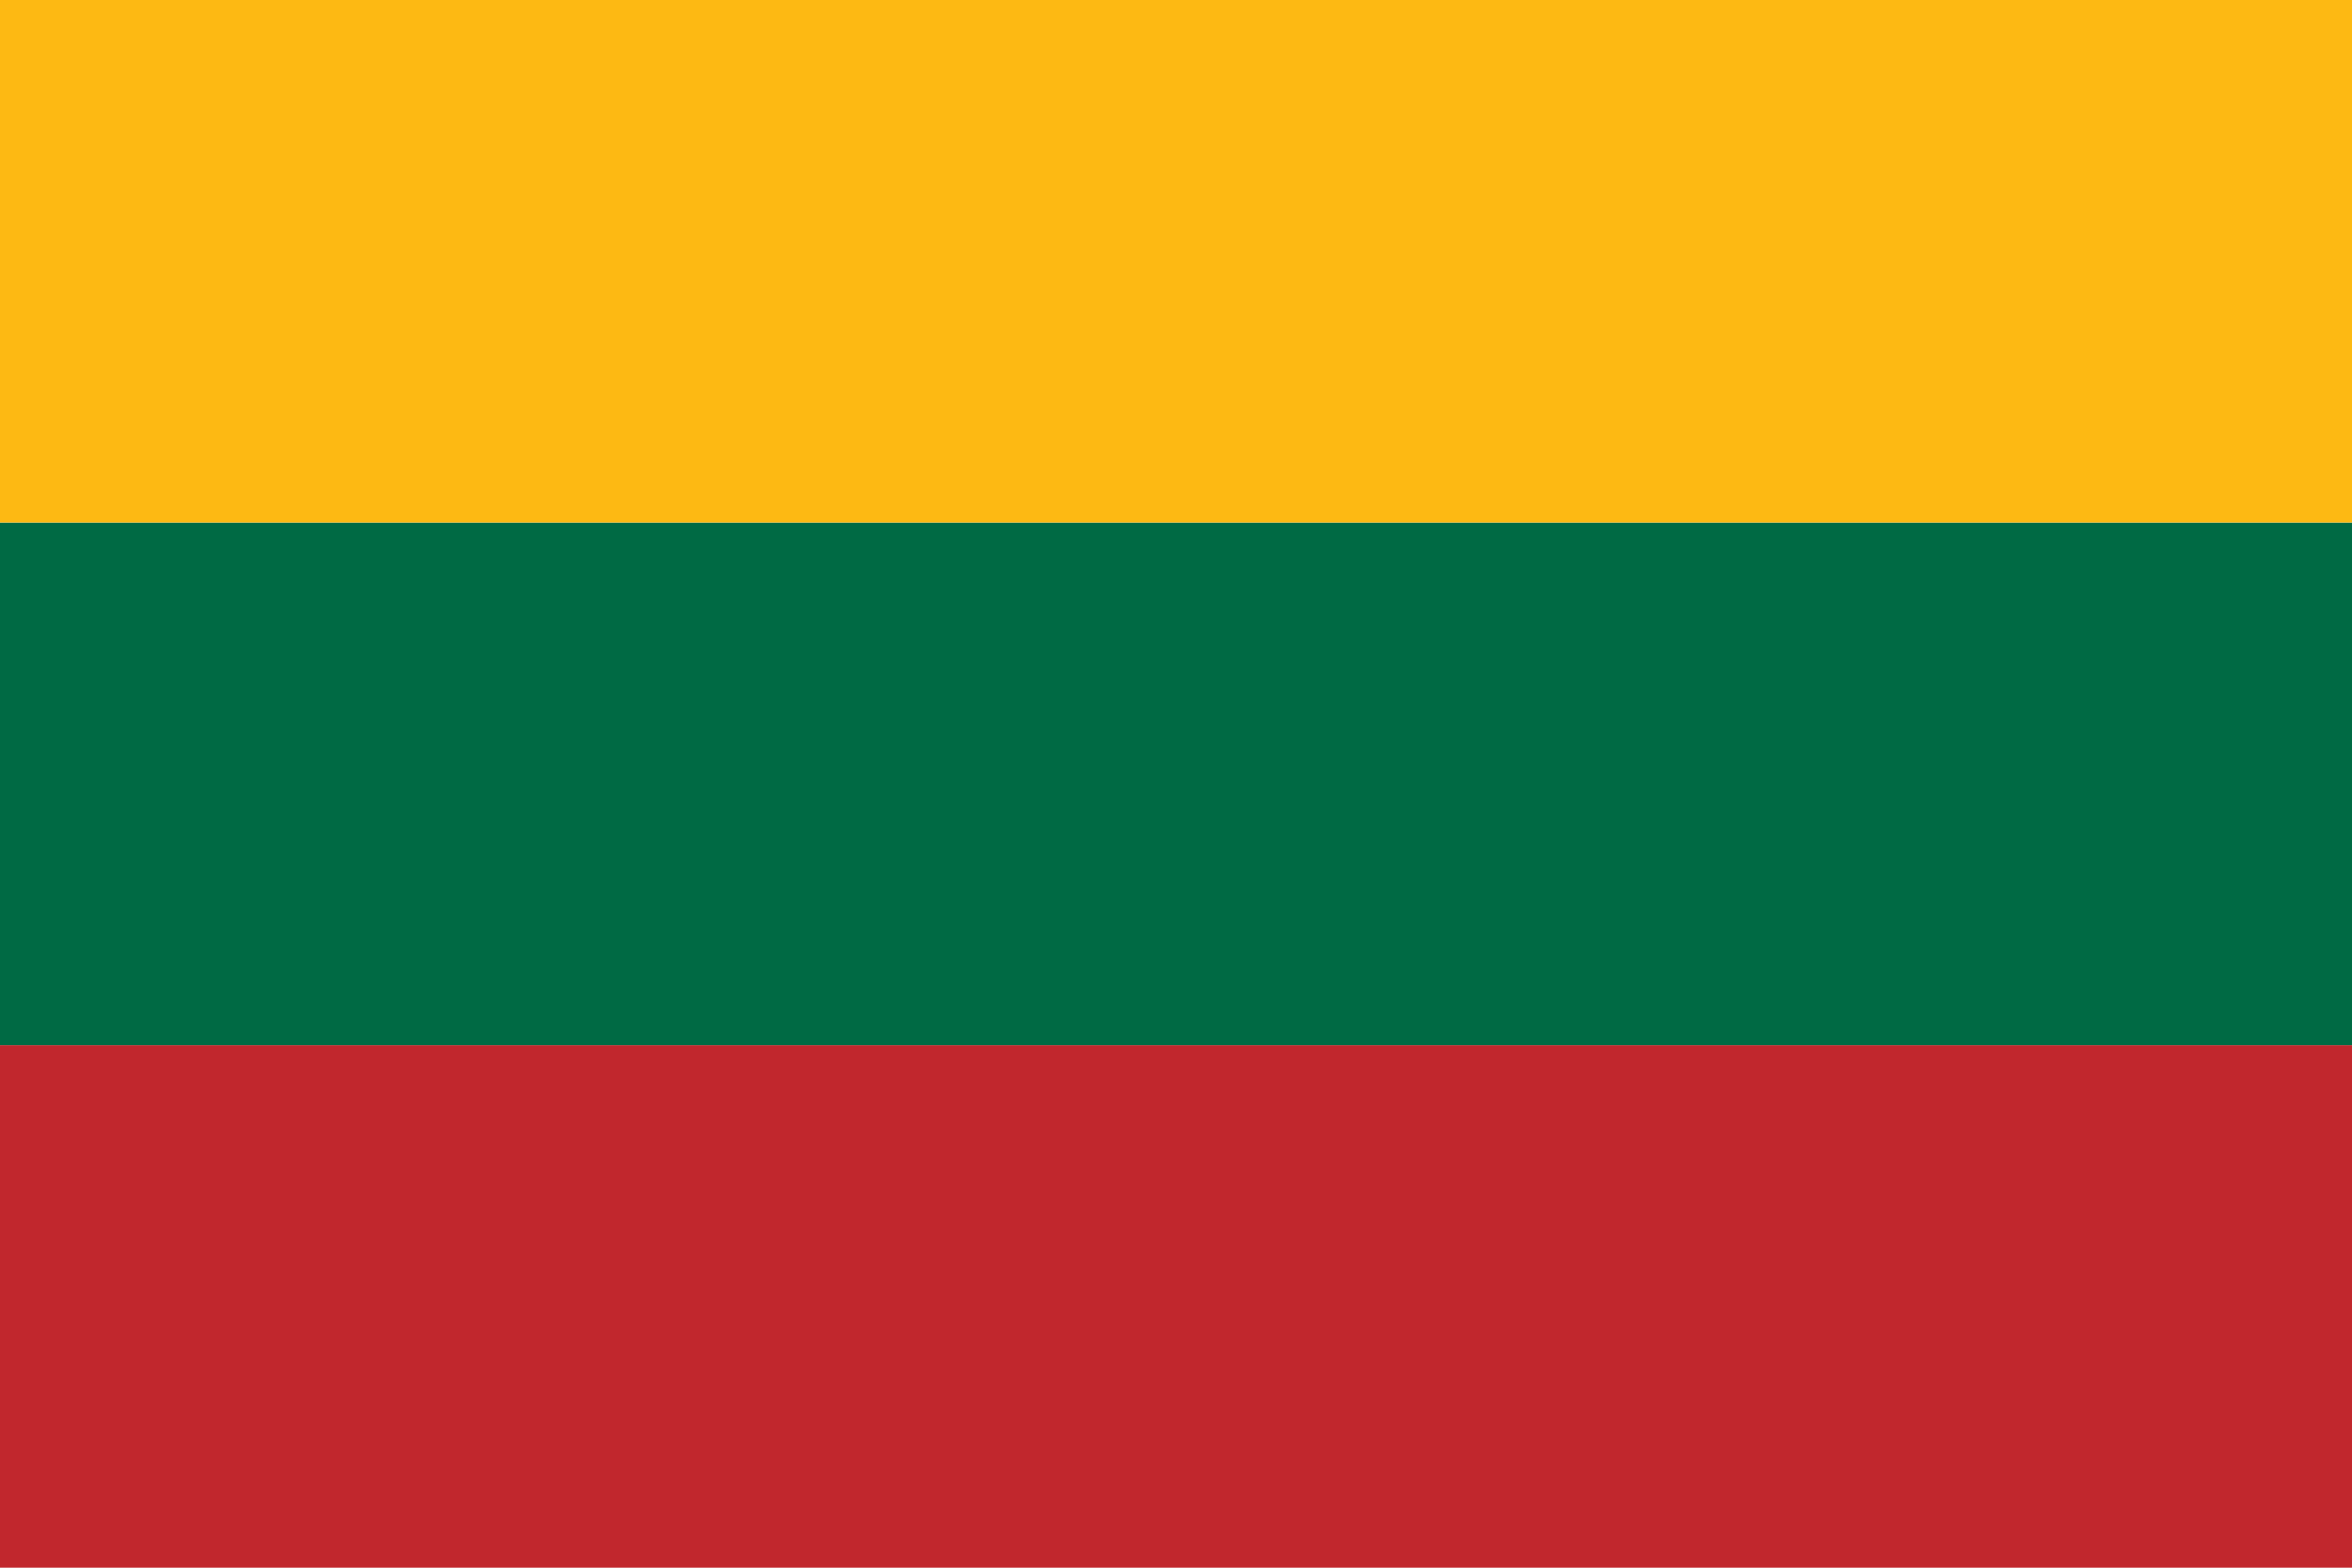
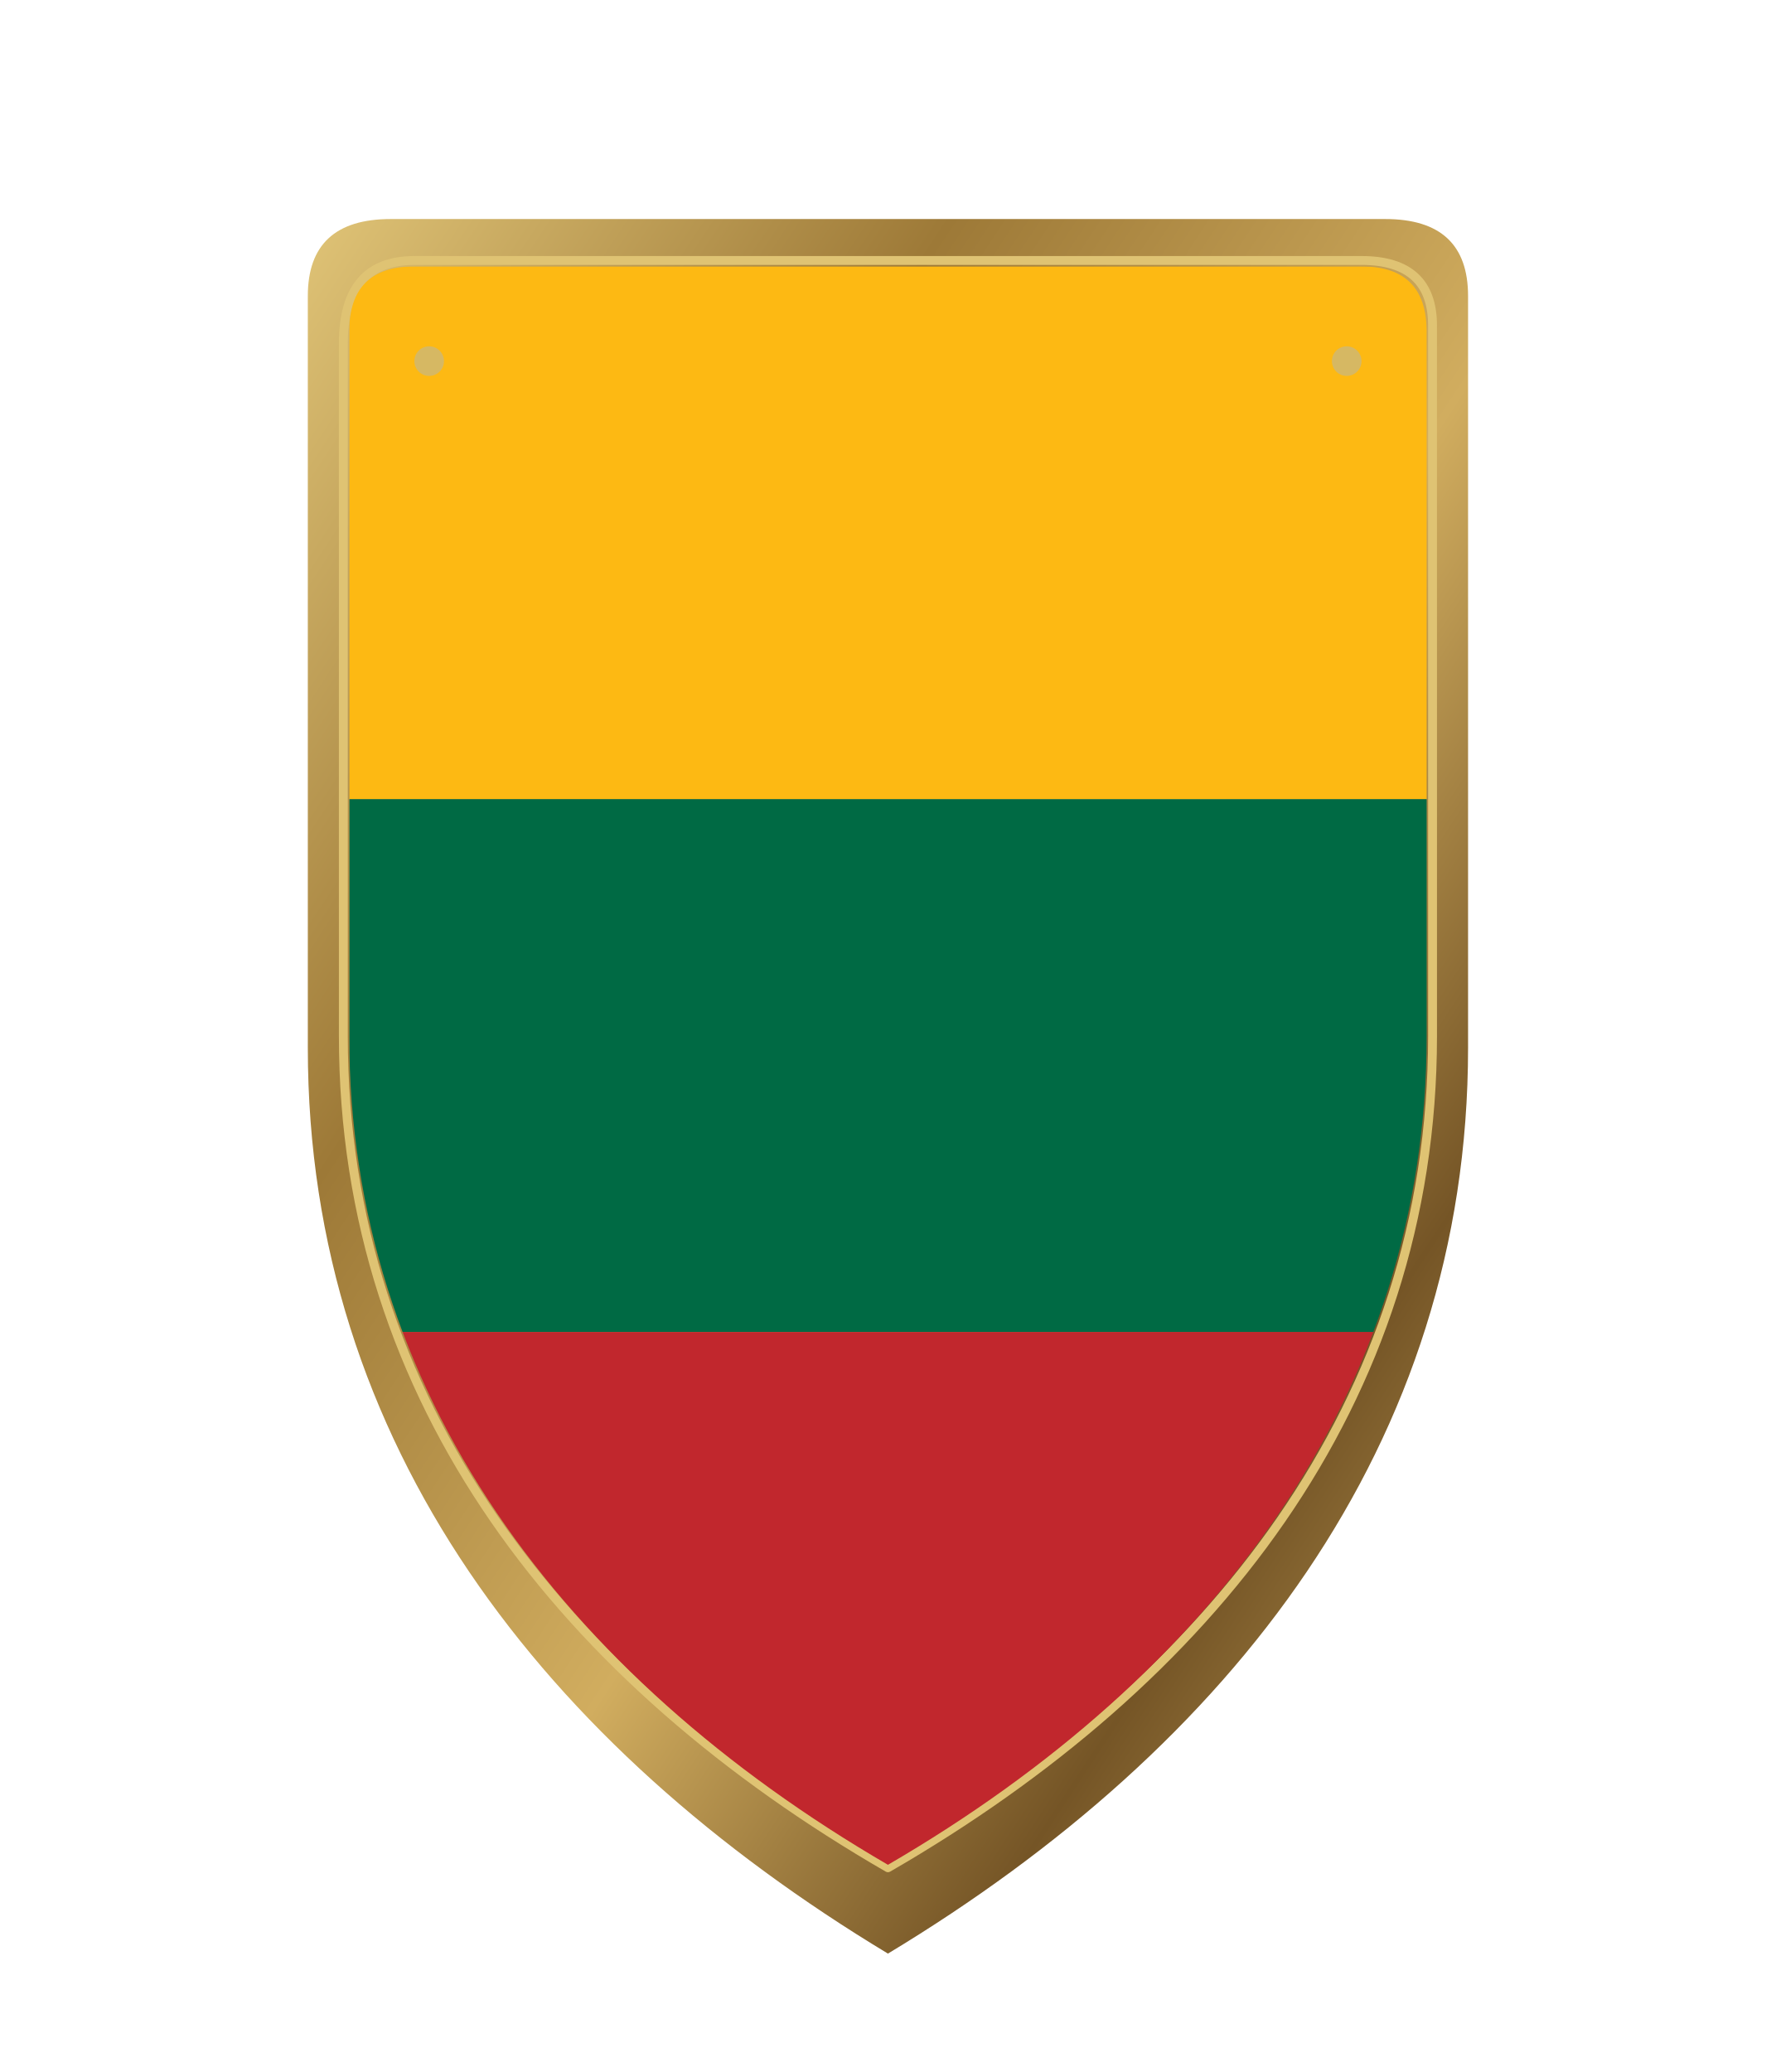
- <svg xmlns="http://www.w3.org/2000/svg" version="1.1" id="Layer_1" x="0px" y="0px" viewBox="0 0 15000 10000" enable-background="new 0 0 15000 10000" xml:space="preserve">
-   <rect y="6666.7" fill="#C1272D" width="15000" height="3333.3" />
-   <rect y="3333.3" fill="#006A44" width="15000" height="3333.3" />
-   <rect y="0" fill="#FDB913" width="15000" height="3333.3" />
+ <svg xmlns="http://www.w3.org/2000/svg" viewBox="0 0 600 700" width="600" height="700">
+   <defs>
+     <linearGradient id="antique-brass" x1="0%" y1="0%" x2="100%" y2="100%">
+       <stop offset="0%" stop-color="#e0c477" />
+       <stop offset="28%" stop-color="#9d7937" />
+       <stop offset="55%" stop-color="#d1ad5f" />
+       <stop offset="78%" stop-color="#755526" />
+       <stop offset="100%" stop-color="#c9a85d" />
+     </linearGradient>
+     <linearGradient id="dark-edge" x1="0%" y1="0%" x2="0%" y2="100%">
+       <stop offset="0%" stop-color="#40392f" />
+       <stop offset="100%" stop-color="#171916" />
+     </linearGradient>
+     <clipPath id="shield-clip">
+       <path d="         M 118 112         Q 118 90 140 90         L 460 90         Q 482 90 482 112         L 482 350         C 482 470 410 566 300 630         C 190 566 118 470 118 350         Z" />
+     </clipPath>
+   </defs>
+   <g id="shield" filter="url(#shield-shadow)">
+     <path id="shield-outer" d="             M 104 100             Q 104 74 132 74             L 468 74             Q 496 74 496 100             L 496 354             C 496 488 416 590 300 660             C 184 590 104 488 104 354             Z" fill="url(#antique-brass)" stroke="#3b2b16" stroke-width="0" stroke-linejoin="round" />
+     <path id="shield-recess" d="             M 116 116             Q 116 88 140 88             L 460 88             Q 484 88 484 110             L 484 350             C 484 474 409 568 300 631             C 191 568 116 474 116 350             Z" fill="#00000000" stroke="#dfc373" stroke-width="3" stroke-linejoin="round" />
+     <g id="flag-art" clip-path="url(#shield-clip)" filter="url(#paper-grain)">
+       <rect x="118" y="90" width="365" height="180" fill="#FDB913" />
+       <rect x="118" y="270" width="365" height="180" fill="#006A44" />
+       <rect x="118" y="450" width="365" height="180" fill="#C1272D" />
+     </g>
+     <g fill="#d6b863" stroke="#4b351a" stroke-width="0">
+       <circle cx="145" cy="122" r="5" />
+       <circle cx="455" cy="122" r="5" />
+     </g>
+   </g>
</svg>
